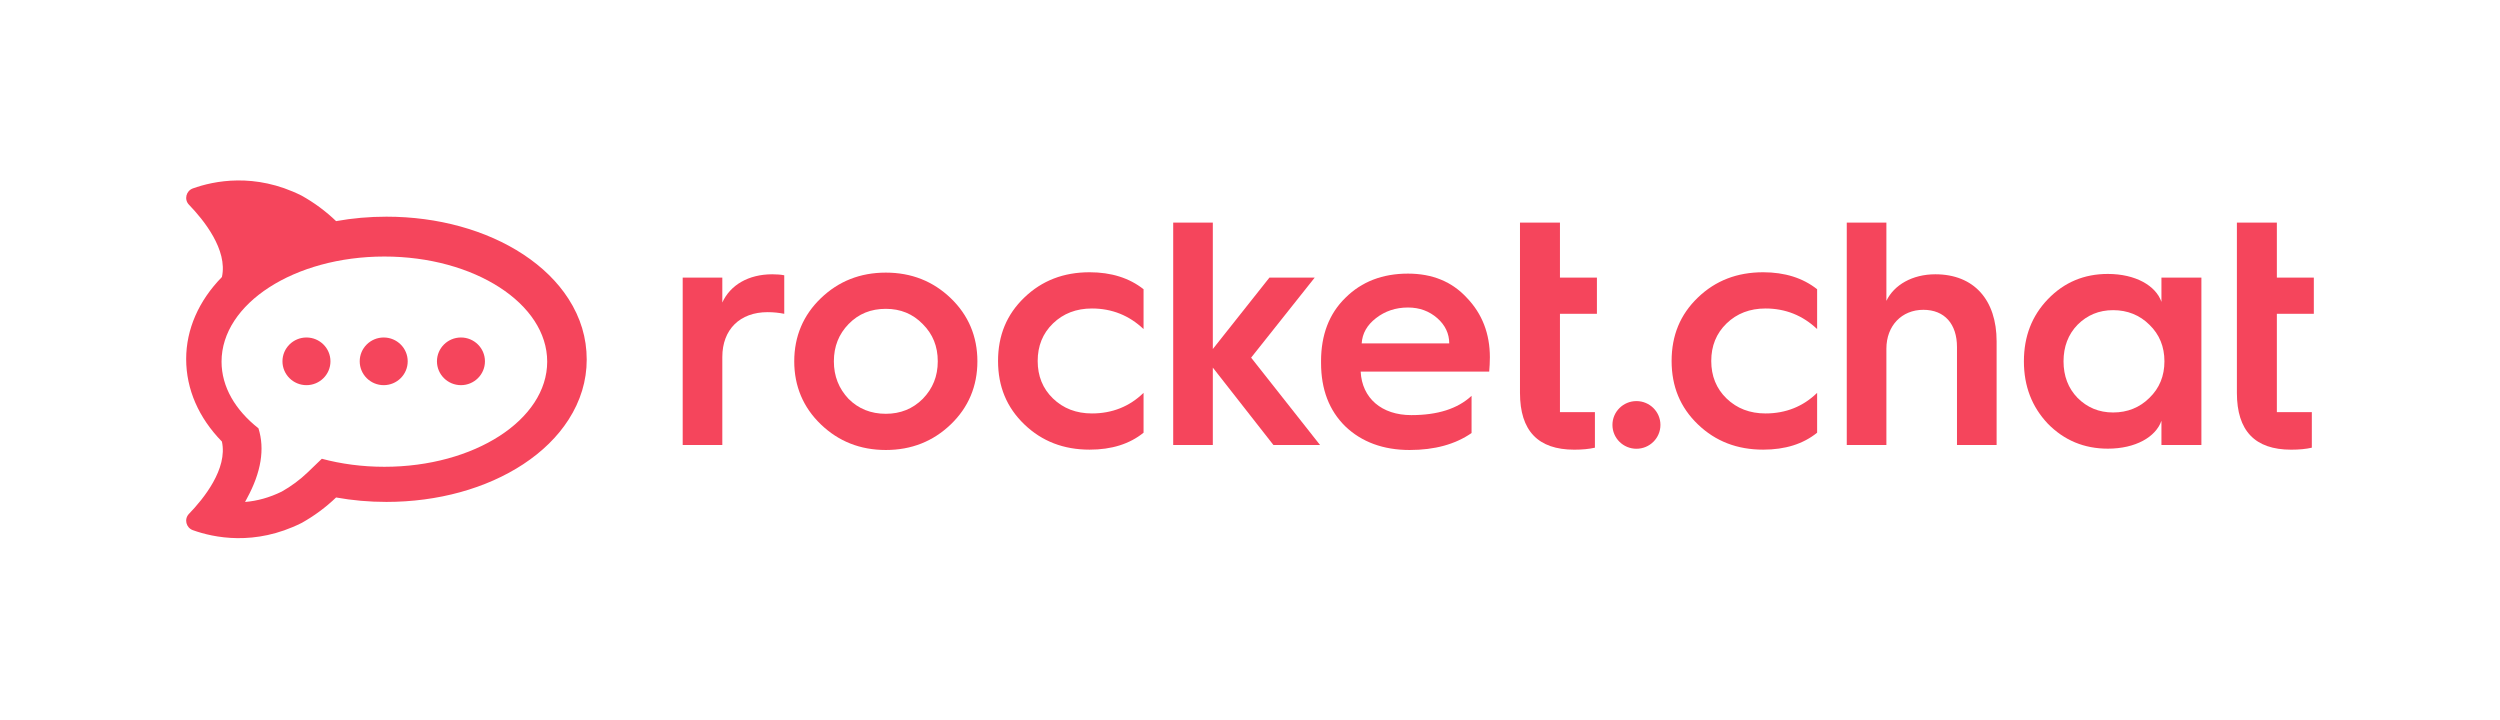
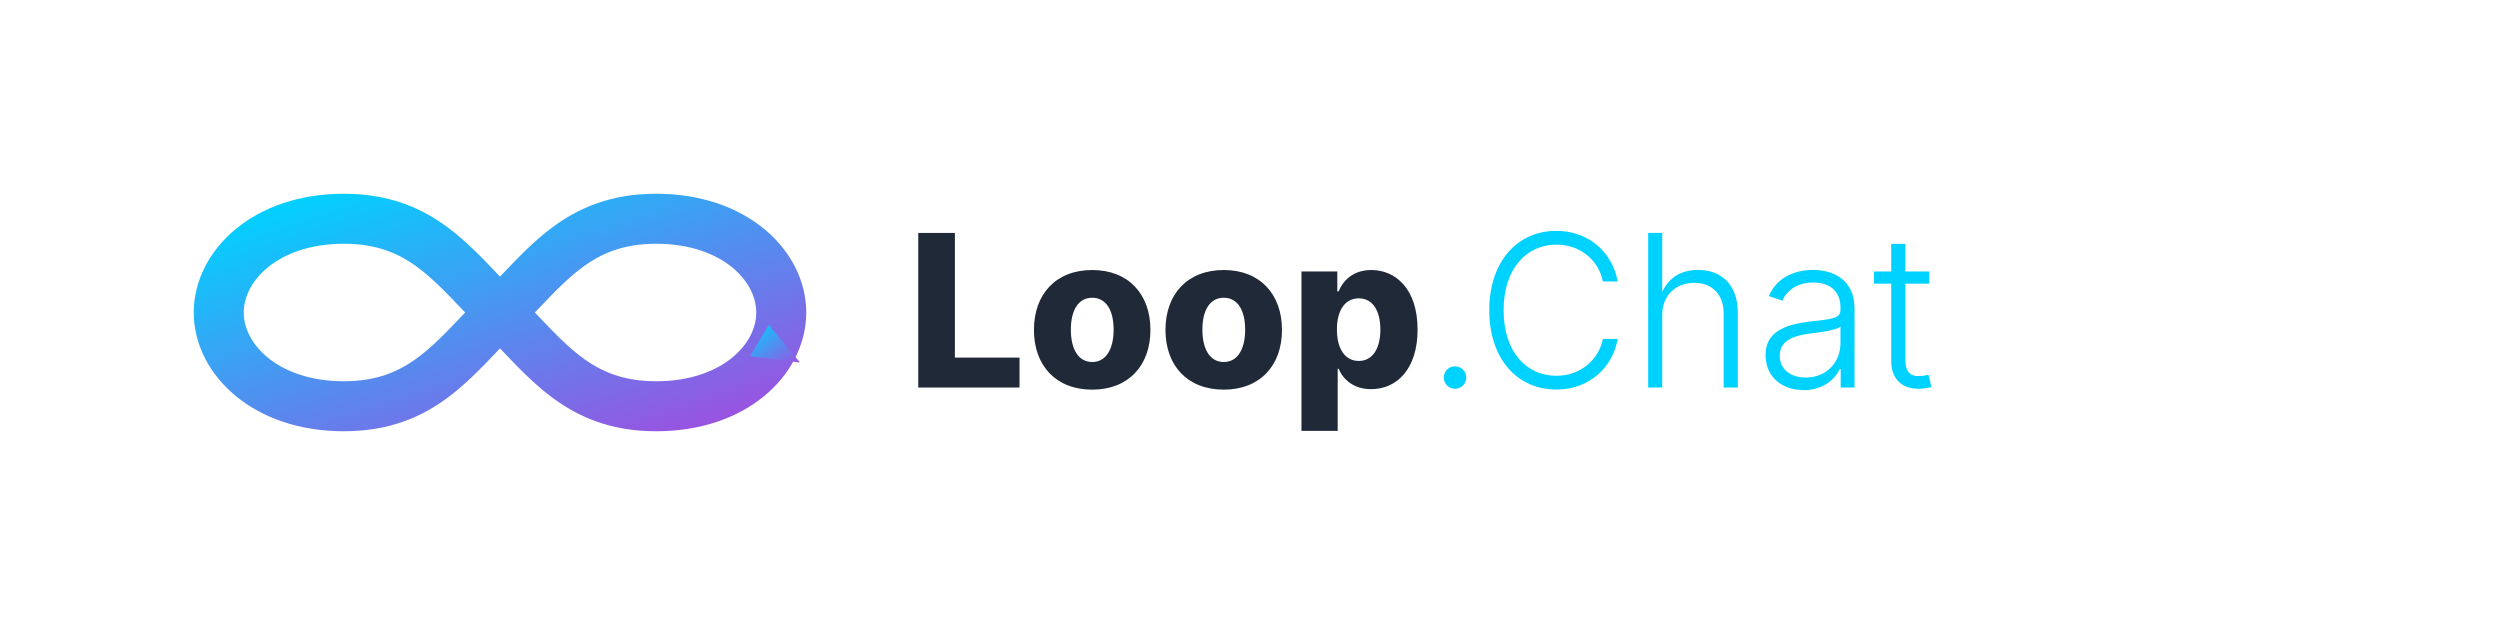
- <svg xmlns="http://www.w3.org/2000/svg" width="768" height="221" viewBox="0 0 768 221" fill="none">
-   <path d="M687.178 68.376H699.452V85.281H710.808V96.402H699.452V126.607H710.193V137.528C708.453 137.935 706.305 138.141 703.849 138.141C692.7 138.141 687.174 132.326 687.174 120.692V68.376H687.178Z" fill="#F5455C" />
-   <path d="M663.995 92.73V85.281H676.268V136.708H663.995V129.259C662.255 134.259 656.017 137.83 647.526 137.83C640.265 137.83 634.123 135.28 629.111 130.179C624.2 124.973 621.744 118.65 621.744 110.994C621.744 103.339 624.2 97.016 629.111 91.911C634.123 86.705 640.26 84.154 647.526 84.154C656.013 84.159 662.255 87.731 663.995 92.73ZM660.309 122.221C663.38 119.263 664.913 115.486 664.913 110.999C664.913 106.512 663.38 102.735 660.309 99.772C657.344 96.814 653.557 95.281 649.16 95.281C644.763 95.281 641.183 96.81 638.213 99.772C635.349 102.73 633.917 106.507 633.917 110.999C633.917 115.491 635.349 119.263 638.213 122.221C641.178 125.179 644.758 126.713 649.16 126.713C653.562 126.713 657.344 125.179 660.309 122.221Z" fill="#F5455C" />
-   <path d="M209.724 136.708V85.281H221.896V92.932C224.352 87.524 229.979 84.26 237.24 84.26C238.672 84.26 239.903 84.361 240.922 84.567V96.402C239.388 96.096 237.649 95.894 235.808 95.894C227.317 95.894 221.896 101.201 221.896 109.671V136.713H209.724V136.708Z" fill="#F5455C" />
-   <path d="M243.992 110.995C243.992 103.339 246.755 96.81 252.176 91.604C257.597 86.398 264.248 83.747 272.124 83.747C280 83.747 286.651 86.398 292.072 91.604C297.493 96.81 300.256 103.339 300.256 110.995C300.256 118.645 297.493 125.179 292.072 130.38C286.651 135.586 280 138.237 272.124 138.237C264.248 138.237 257.597 135.586 252.176 130.38C246.755 125.179 243.992 118.645 243.992 110.995ZM283.479 122.524C286.55 119.36 288.083 115.582 288.083 110.995C288.083 106.402 286.55 102.625 283.479 99.566C280.409 96.402 276.627 94.873 272.124 94.873C267.52 94.873 263.738 96.402 260.667 99.566C257.702 102.629 256.165 106.402 256.165 110.995C256.165 115.587 257.698 119.36 260.667 122.524C263.738 125.587 267.52 127.116 272.124 127.116C276.627 127.116 280.409 125.587 283.479 122.524Z" fill="#F5455C" />
-   <path d="M351.3 88.852V101.095C346.903 96.91 341.583 94.768 335.446 94.768C330.641 94.768 326.647 96.297 323.48 99.36C320.309 102.423 318.776 106.301 318.776 110.889C318.776 115.481 320.309 119.359 323.48 122.418C326.652 125.481 330.641 127.01 335.446 127.01C341.689 127.01 347.004 124.868 351.3 120.683V132.926C347.004 136.397 341.482 138.132 334.73 138.132C326.753 138.132 320.102 135.582 314.682 130.376C309.261 125.17 306.599 118.741 306.599 110.884C306.599 103.027 309.256 96.599 314.682 91.393C320.102 86.187 326.753 83.637 334.73 83.637C341.377 83.646 346.903 85.381 351.3 88.852Z" fill="#F5455C" />
-   <path d="M360.407 136.708V68.376H372.58V107.217L389.971 85.276H403.883L384.344 109.868L405.517 136.703H391.197L372.58 112.927V136.703H360.407V136.708Z" fill="#F5455C" />
-   <path d="M405.824 110.994C405.824 102.931 408.28 96.402 413.292 91.503C418.304 86.503 424.749 84.054 432.524 84.054C439.992 84.054 446.028 86.503 450.631 91.503C455.336 96.402 457.691 102.524 457.691 109.767C457.691 111.297 457.59 112.83 457.484 114.154H417.997C418.405 122.317 424.441 127.523 433.548 127.523C441.63 127.523 447.767 125.586 452.063 121.603V133.031C447.051 136.502 440.708 138.237 433.038 138.237C424.955 138.237 418.309 135.788 413.297 130.994C408.284 126.095 405.829 119.566 405.829 111.503V110.994H405.824ZM445.206 105.486C445.206 102.528 443.98 99.873 441.525 97.73C439.069 95.587 436.104 94.466 432.524 94.466C428.737 94.466 425.465 95.587 422.706 97.73C419.943 99.873 418.511 102.423 418.309 105.486H445.206Z" fill="#F5455C" />
-   <path d="M466.944 68.376H479.218V85.281H490.573V96.402H479.218V126.607H489.958V137.528C488.218 137.935 486.07 138.141 483.615 138.141C472.466 138.141 466.939 132.326 466.939 120.692V68.376H466.944Z" fill="#F5455C" />
-   <path d="M502.713 123.215C498.642 123.215 495.342 126.493 495.342 130.536C495.342 134.579 498.642 137.857 502.713 137.857C506.785 137.857 510.085 134.579 510.085 130.536C510.085 126.493 506.785 123.215 502.713 123.215Z" fill="#F5455C" />
-   <path d="M558.22 88.852V101.095C553.823 96.91 548.503 94.768 542.366 94.768C537.561 94.768 533.567 96.297 530.4 99.36C527.229 102.423 525.696 106.301 525.696 110.889C525.696 115.481 527.229 119.359 530.4 122.418C533.572 125.481 537.561 127.01 542.366 127.01C548.604 127.01 553.924 124.868 558.22 120.683V132.926C553.924 136.397 548.402 138.132 541.65 138.132C533.673 138.132 527.022 135.582 521.601 130.376C516.181 125.17 513.519 118.741 513.519 110.884C513.519 103.027 516.176 96.599 521.601 91.393C527.022 86.187 533.673 83.637 541.65 83.637C548.297 83.646 553.823 85.381 558.22 88.852Z" fill="#F5455C" />
-   <path d="M567.326 136.708V68.376H579.499V92.423C581.853 87.524 587.476 84.26 594.535 84.26C606.4 84.26 613.359 92.117 613.359 104.873V136.708H601.186V106.603C601.186 99.561 597.399 95.175 590.854 95.175C584.203 95.175 579.499 100.074 579.499 107.112V136.703H567.326V136.708Z" fill="#F5455C" />
-   <path d="M174.643 91.805C171.307 86.618 166.629 82.025 160.75 78.152C149.39 70.68 134.463 66.564 118.72 66.564C113.46 66.564 108.277 67.021 103.247 67.928C100.126 64.92 96.477 62.214 92.612 60.075C78.273 52.919 65.632 55.589 59.248 57.882C57.15 58.638 56.503 61.298 58.054 62.896C62.557 67.548 70.007 76.742 68.175 85.102C61.051 92.382 57.191 101.155 57.191 110.289C57.191 119.598 61.051 128.37 68.171 135.646C70.002 144.006 62.553 153.205 58.05 157.857C56.503 159.455 57.145 162.11 59.243 162.866C65.628 165.164 78.264 167.834 92.607 160.677C96.472 158.539 100.121 155.833 103.242 152.825C108.273 153.731 113.455 154.189 118.715 154.189C134.463 154.189 149.39 150.078 160.745 142.605C166.625 138.732 171.302 134.144 174.639 128.952C178.357 123.174 180.239 116.951 180.239 110.468C180.243 103.801 178.357 97.588 174.643 91.805ZM118.077 143.397C111.27 143.397 104.78 142.518 98.864 140.93L94.54 145.092C92.19 147.353 89.436 149.4 86.562 151.012C82.757 152.875 78.998 153.896 75.28 154.203C75.492 153.823 75.684 153.438 75.891 153.054C80.224 145.087 81.394 137.926 79.397 131.575C72.311 126.003 68.06 118.87 68.06 111.1C68.06 93.266 90.455 78.807 118.077 78.807C145.699 78.807 168.098 93.266 168.098 111.1C168.094 128.943 145.699 143.397 118.077 143.397Z" fill="#F5455C" />
-   <path d="M94.145 103.678C90.074 103.678 86.773 106.956 86.773 110.999C86.773 115.042 90.074 118.32 94.145 118.32C98.216 118.32 101.516 115.042 101.516 110.999C101.516 106.956 98.216 103.678 94.145 103.678Z" fill="#F5455C" />
-   <path d="M117.875 103.678C113.804 103.678 110.504 106.956 110.504 110.999C110.504 115.042 113.804 118.32 117.875 118.32C121.947 118.32 125.247 115.042 125.247 110.999C125.247 106.956 121.947 103.678 117.875 103.678Z" fill="#F5455C" />
-   <path d="M141.605 103.678C137.534 103.678 134.233 106.956 134.233 110.999C134.233 115.042 137.534 118.32 141.605 118.32C145.676 118.32 148.976 115.042 148.976 110.999C148.976 106.956 145.672 103.678 141.605 103.678Z" fill="#F5455C" />
+ <svg xmlns="http://www.w3.org/2000/svg" width="400" height="100" viewBox="0 0 400 100">
+   <defs>
+     <linearGradient id="loopGradient" x1="0%" y1="0%" x2="100%" y2="100%">
+       <stop offset="0%" stop-color="#00D2FF" />
+       <stop offset="100%" stop-color="#9B51E0" />
+     </linearGradient>
+   </defs>
+   <path d="M55 35 C42.5 35, 35 42.5, 35 50 C35 57.5, 42.5 65, 55 65 C67.5 65, 72.5 57.5, 80 50 C87.5 42.5, 92.5 35, 105 35 C117.5 35, 125 42.5, 125 50 C125 57.5, 117.5 65, 105 65 C92.5 65, 87.5 57.5, 80 50 C72.5 42.5, 67.5 35, 55 35 Z" fill="none" stroke="url(#loopGradient)" stroke-width="8" stroke-linecap="round" stroke-linejoin="round" />
+   <path d="M123 52 L128 58 L120 57 Z" fill="url(#loopGradient)" />
+   <text x="145" y="62" font-family="'Inter', -apple-system, sans-serif" font-weight="800" font-size="34" fill="#1F2937">Loop<tspan font-weight="300" fill="#00D2FF">.Chat</tspan>
+   </text>
</svg>
